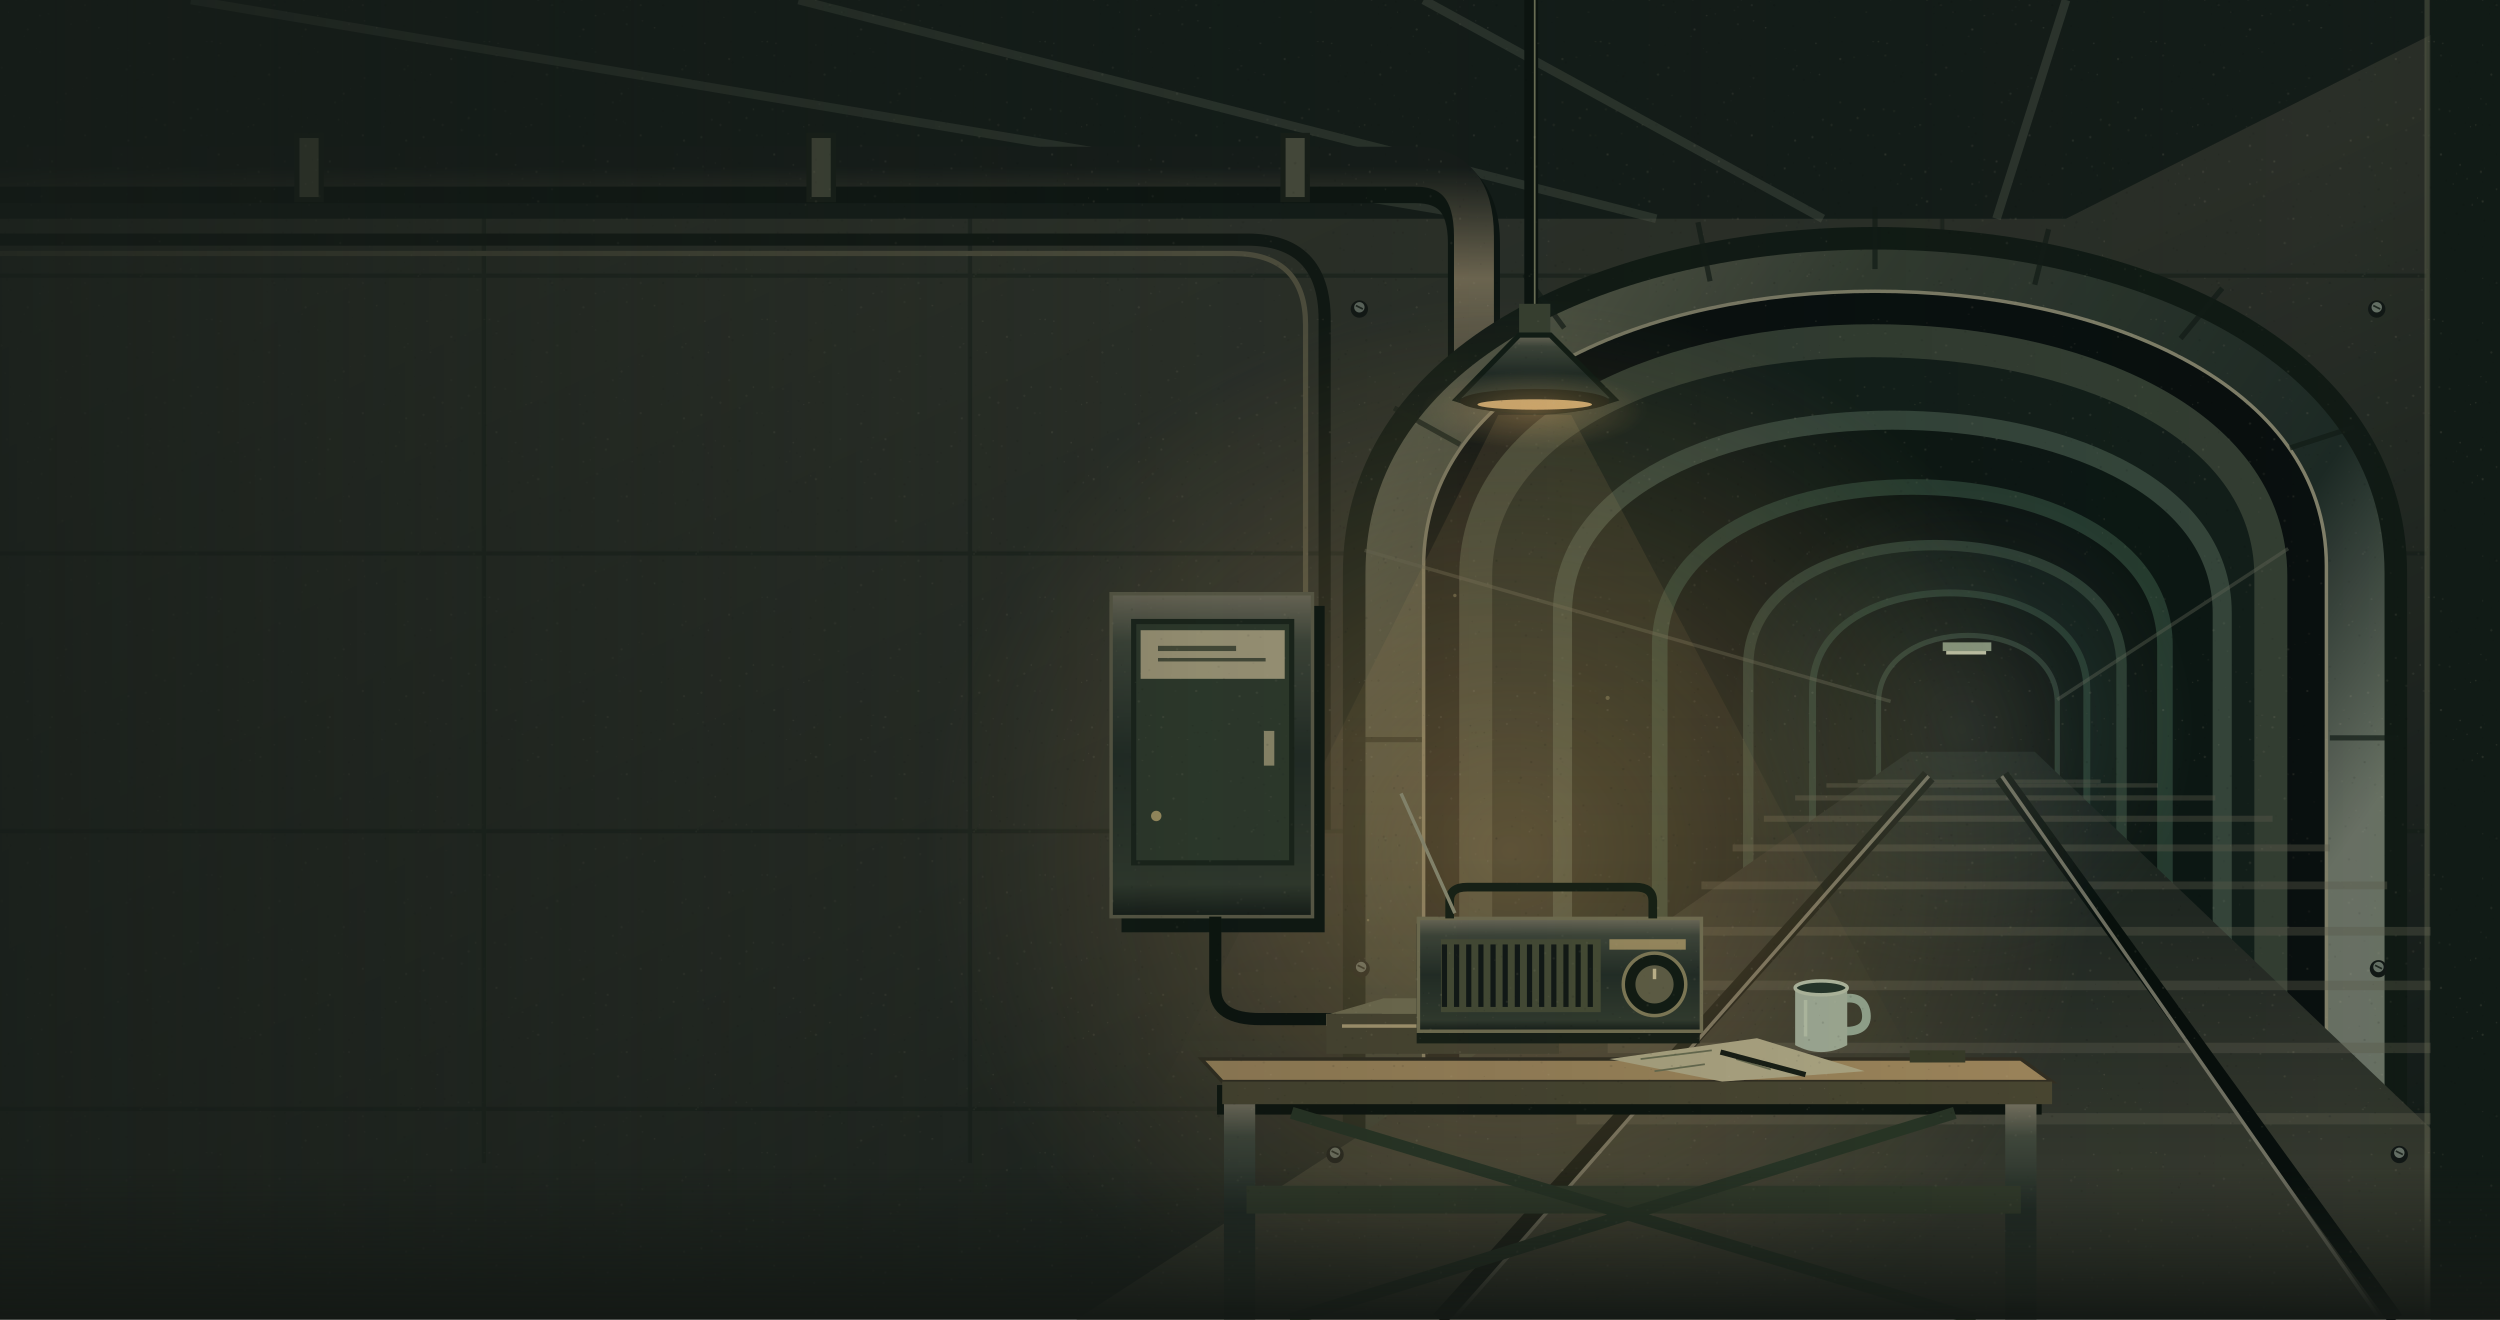
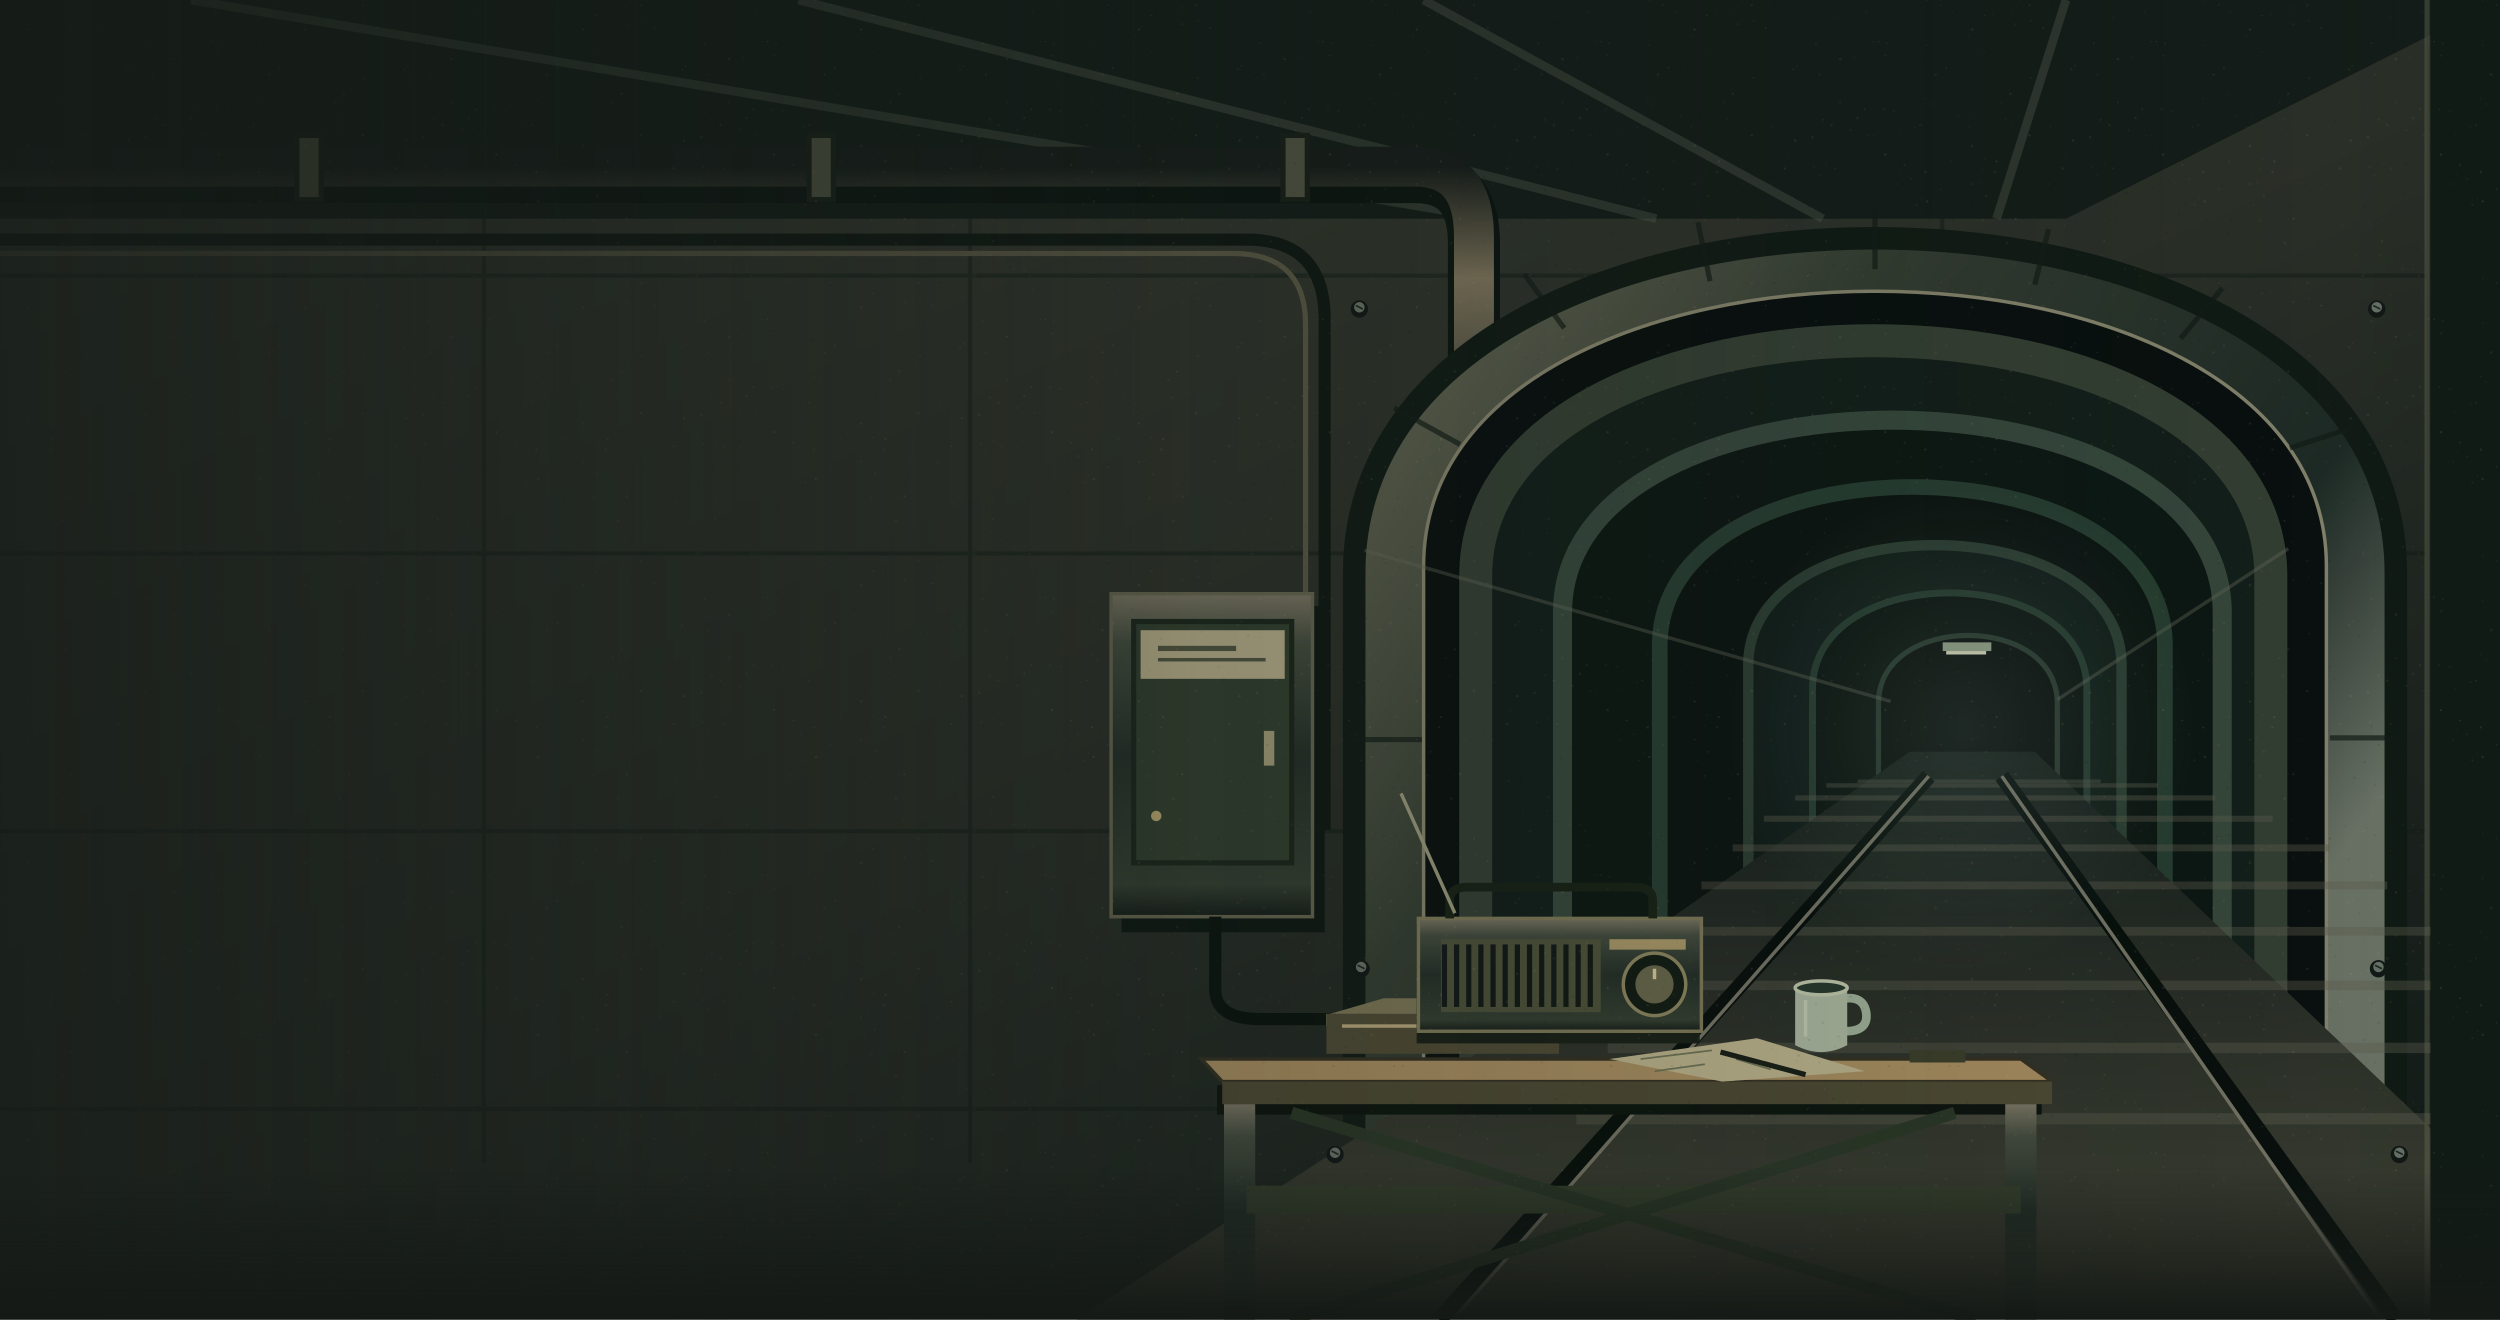
<svg xmlns="http://www.w3.org/2000/svg" width="1440" height="760" viewBox="0 0 1440 760">
  <defs>
    <linearGradient id="wall" x2=".9" y2="1">
      <stop stop-color="#363b31" />
      <stop offset=".55" stop-color="#292e27" />
      <stop offset="1" stop-color="#111a17" />
    </linearGradient>
    <linearGradient id="arch" x2="1" y2=".6">
      <stop stop-color="#6a6c58" />
      <stop offset=".38" stop-color="#333c31" />
      <stop offset=".8" stop-color="#1c2924" />
      <stop offset="1" stop-color="#697164" />
    </linearGradient>
    <linearGradient id="iron" x2="0" y2="1">
      <stop stop-color="#777361" />
      <stop offset=".15" stop-color="#424a3d" />
      <stop offset=".5" stop-color="#232e27" />
      <stop offset=".9" stop-color="#333d30" />
      <stop offset="1" stop-color="#151d18" />
    </linearGradient>
    <linearGradient id="pipe" x2="0" y2="1">
      <stop stop-color="#151c19" />
      <stop offset=".25" stop-color="#7b7259" />
      <stop offset=".45" stop-color="#555445" />
      <stop offset=".8" stop-color="#363f32" />
      <stop offset="1" stop-color="#0e1713" />
    </linearGradient>
    <linearGradient id="floor" x2="0" y2="1">
      <stop stop-color="#151e1b" />
      <stop offset="1" stop-color="#404235" />
    </linearGradient>
    <linearGradient id="cone" x1=".5" x2=".5" y2="1">
      <stop stop-color="#ecc27e" stop-opacity=".12" />
      <stop offset=".7" stop-color="#e9ba71" stop-opacity=".035" />
      <stop offset="1" stop-color="#e9ba71" stop-opacity="0" />
    </linearGradient>
    <radialGradient id="warm">
      <stop stop-color="#edb76e" stop-opacity=".38" />
      <stop offset="1" stop-color="#d7a969" stop-opacity="0" />
    </radialGradient>
    <radialGradient id="cold">
      <stop stop-color="#779488" stop-opacity=".21" />
      <stop offset="1" stop-color="#779488" stop-opacity="0" />
    </radialGradient>
    <linearGradient id="shade">
      <stop stop-color="#161c18" stop-opacity=".8" />
      <stop offset=".48" stop-color="#161c18" stop-opacity=".2" />
      <stop offset="1" stop-color="#161c18" stop-opacity="0" />
    </linearGradient>
    <linearGradient id="bottom" x2="0" y2="1">
      <stop stop-color="#141915" stop-opacity="0" />
      <stop offset="1" stop-color="#141915" />
    </linearGradient>
    <pattern id="grain" width="160" height="160" patternUnits="userSpaceOnUse">
      <circle cx="146" cy="42" r="0.35" fill="#050808" opacity="0.16" />
      <circle cx="136" cy="135" r="0.35" fill="#050808" opacity="0.23" />
      <circle cx="135" cy="123" r="0.65" fill="#050808" opacity="0.23" />
      <circle cx="18" cy="77" r="0.65" fill="#050808" opacity="0.16" />
      <circle cx="13" cy="155" r="0.65" fill="#050808" opacity="0.23" />
      <circle cx="142" cy="62" r="0.2" fill="#ded2b2" opacity="0.13" />
      <circle cx="72" cy="54" r="0.2" fill="#050808" opacity="0.10" />
      <circle cx="82" cy="62" r="0.5" fill="#050808" opacity="0.08" />
      <circle cx="134" cy="77" r="0.65" fill="#050808" opacity="0.11" />
      <circle cx="28" cy="8" r="0.5" fill="#ded2b2" opacity="0.09" />
      <circle cx="23" cy="30" r="0.5" fill="#ded2b2" opacity="0.09" />
      <circle cx="70" cy="89" r="0.35" fill="#ded2b2" opacity="0.19" />
      <circle cx="99" cy="117" r="0.65" fill="#050808" opacity="0.17" />
      <circle cx="116" cy="78" r="0.65" fill="#ded2b2" opacity="0.08" />
      <circle cx="97" cy="97" r="0.5" fill="#ded2b2" opacity="0.19" />
      <circle cx="62" cy="3" r="0.65" fill="#050808" opacity="0.22" />
      <circle cx="41" cy="126" r="0.65" fill="#ded2b2" opacity="0.19" />
      <circle cx="154" cy="72" r="0.65" fill="#050808" opacity="0.15" />
      <circle cx="129" cy="104" r="0.5" fill="#050808" opacity="0.22" />
      <circle cx="123" cy="99" r="0.2" fill="#050808" opacity="0.13" />
      <circle cx="83" cy="42" r="0.2" fill="#ded2b2" opacity="0.23" />
      <circle cx="81" cy="159" r="0.5" fill="#ded2b2" opacity="0.20" />
      <circle cx="90" cy="109" r="0.65" fill="#050808" opacity="0.23" />
      <circle cx="94" cy="150" r="0.2" fill="#ded2b2" opacity="0.12" />
      <circle cx="23" cy="69" r="0.2" fill="#ded2b2" opacity="0.11" />
      <circle cx="48" cy="50" r="0.2" fill="#ded2b2" opacity="0.23" />
      <circle cx="2" cy="146" r="0.65" fill="#050808" opacity="0.08" />
      <circle cx="39" cy="105" r="0.2" fill="#ded2b2" opacity="0.21" />
      <circle cx="35" cy="116" r="0.2" fill="#ded2b2" opacity="0.17" />
      <circle cx="53" cy="142" r="0.35" fill="#ded2b2" opacity="0.13" />
      <circle cx="22" cy="127" r="0.5" fill="#ded2b2" opacity="0.20" />
      <circle cx="4" cy="1" r="0.65" fill="#050808" opacity="0.18" />
      <circle cx="83" cy="134" r="0.35" fill="#050808" opacity="0.10" />
      <circle cx="99" cy="126" r="0.65" fill="#050808" opacity="0.11" />
      <circle cx="21" cy="135" r="0.35" fill="#ded2b2" opacity="0.12" />
      <circle cx="44" cy="106" r="0.35" fill="#ded2b2" opacity="0.21" />
      <circle cx="139" cy="118" r="0.65" fill="#050808" opacity="0.18" />
      <circle cx="60" cy="1" r="0.2" fill="#ded2b2" opacity="0.09" />
      <circle cx="86" cy="47" r="0.5" fill="#050808" opacity="0.12" />
      <circle cx="157" cy="2" r="0.65" fill="#050808" opacity="0.18" />
      <circle cx="146" cy="72" r="0.5" fill="#ded2b2" opacity="0.20" />
      <circle cx="73" cy="40" r="0.65" fill="#ded2b2" opacity="0.14" />
      <circle cx="29" cy="48" r="0.65" fill="#050808" opacity="0.12" />
      <circle cx="97" cy="10" r="0.35" fill="#ded2b2" opacity="0.16" />
      <circle cx="98" cy="157" r="0.2" fill="#050808" opacity="0.11" />
      <circle cx="51" cy="110" r="0.5" fill="#050808" opacity="0.20" />
      <circle cx="79" cy="111" r="0.35" fill="#050808" opacity="0.21" />
      <circle cx="113" cy="102" r="0.2" fill="#050808" opacity="0.20" />
      <circle cx="40" cy="71" r="0.35" fill="#ded2b2" opacity="0.10" />
      <circle cx="47" cy="98" r="0.5" fill="#050808" opacity="0.23" />
      <circle cx="108" cy="33" r="0.35" fill="#ded2b2" opacity="0.21" />
      <circle cx="133" cy="106" r="0.35" fill="#ded2b2" opacity="0.21" />
      <circle cx="101" cy="24" r="0.65" fill="#050808" opacity="0.08" />
      <circle cx="24" cy="113" r="0.65" fill="#ded2b2" opacity="0.16" />
      <circle cx="79" cy="46" r="0.65" fill="#050808" opacity="0.18" />
      <circle cx="60" cy="106" r="0.5" fill="#ded2b2" opacity="0.13" />
      <circle cx="123" cy="77" r="0.2" fill="#050808" opacity="0.22" />
      <circle cx="49" cy="78" r="0.65" fill="#ded2b2" opacity="0.21" />
      <circle cx="62" cy="64" r="0.65" fill="#050808" opacity="0.14" />
      <circle cx="30" cy="50" r="0.2" fill="#050808" opacity="0.13" />
      <circle cx="140" cy="71" r="0.5" fill="#050808" opacity="0.14" />
      <circle cx="74" cy="29" r="0.35" fill="#ded2b2" opacity="0.08" />
      <circle cx="73" cy="15" r="0.65" fill="#050808" opacity="0.13" />
      <circle cx="27" cy="110" r="0.5" fill="#050808" opacity="0.14" />
      <circle cx="15" cy="152" r="0.2" fill="#050808" opacity="0.20" />
      <circle cx="22" cy="66" r="0.65" fill="#050808" opacity="0.09" />
      <circle cx="110" cy="155" r="0.5" fill="#ded2b2" opacity="0.14" />
      <circle cx="37" cy="78" r="0.35" fill="#ded2b2" opacity="0.15" />
      <circle cx="95" cy="89" r="0.5" fill="#050808" opacity="0.13" />
      <circle cx="150" cy="0" r="0.5" fill="#ded2b2" opacity="0.17" />
      <circle cx="16" cy="106" r="0.5" fill="#ded2b2" opacity="0.22" />
      <circle cx="126" cy="32" r="0.65" fill="#ded2b2" opacity="0.11" />
      <circle cx="73" cy="151" r="0.35" fill="#050808" opacity="0.17" />
      <circle cx="51" cy="125" r="0.2" fill="#ded2b2" opacity="0.18" />
      <circle cx="156" cy="49" r="0.35" fill="#050808" opacity="0.17" />
      <circle cx="71" cy="156" r="0.5" fill="#050808" opacity="0.20" />
      <circle cx="88" cy="43" r="0.5" fill="#ded2b2" opacity="0.19" />
      <circle cx="21" cy="28" r="0.2" fill="#ded2b2" opacity="0.23" />
      <circle cx="36" cy="140" r="0.65" fill="#ded2b2" opacity="0.18" />
      <circle cx="156" cy="51" r="0.2" fill="#050808" opacity="0.14" />
      <circle cx="139" cy="93" r="0.2" fill="#050808" opacity="0.22" />
      <circle cx="48" cy="38" r="0.35" fill="#050808" opacity="0.20" />
      <circle cx="82" cy="91" r="0.35" fill="#ded2b2" opacity="0.11" />
      <circle cx="35" cy="52" r="0.2" fill="#050808" opacity="0.17" />
      <circle cx="63" cy="34" r="0.2" fill="#ded2b2" opacity="0.11" />
      <circle cx="139" cy="101" r="0.65" fill="#050808" opacity="0.09" />
      <circle cx="150" cy="92" r="0.5" fill="#050808" opacity="0.13" />
      <circle cx="129" cy="0" r="0.2" fill="#ded2b2" opacity="0.21" />
      <circle cx="39" cy="70" r="0.35" fill="#ded2b2" opacity="0.10" />
      <circle cx="30" cy="93" r="0.65" fill="#ded2b2" opacity="0.21" />
      <circle cx="15" cy="143" r="0.2" fill="#ded2b2" opacity="0.15" />
      <circle cx="100" cy="86" r="0.5" fill="#050808" opacity="0.14" />
      <circle cx="88" cy="56" r="0.2" fill="#050808" opacity="0.14" />
      <circle cx="25" cy="5" r="0.5" fill="#050808" opacity="0.08" />
      <circle cx="135" cy="44" r="0.65" fill="#050808" opacity="0.23" />
      <circle cx="113" cy="101" r="0.5" fill="#050808" opacity="0.19" />
      <circle cx="50" cy="102" r="0.65" fill="#050808" opacity="0.10" />
      <circle cx="94" cy="13" r="0.35" fill="#050808" opacity="0.13" />
      <circle cx="82" cy="158" r="0.5" fill="#ded2b2" opacity="0.13" />
      <circle cx="92" cy="94" r="0.35" fill="#ded2b2" opacity="0.20" />
      <circle cx="79" cy="151" r="0.2" fill="#050808" opacity="0.21" />
      <circle cx="56" cy="57" r="0.2" fill="#ded2b2" opacity="0.17" />
      <circle cx="132" cy="143" r="0.5" fill="#050808" opacity="0.22" />
      <circle cx="149" cy="57" r="0.35" fill="#ded2b2" opacity="0.21" />
      <circle cx="100" cy="151" r="0.5" fill="#050808" opacity="0.18" />
      <circle cx="158" cy="109" r="0.5" fill="#ded2b2" opacity="0.19" />
      <circle cx="114" cy="147" r="0.35" fill="#050808" opacity="0.09" />
      <circle cx="52" cy="44" r="0.65" fill="#050808" opacity="0.08" />
      <circle cx="158" cy="4" r="0.65" fill="#050808" opacity="0.19" />
      <circle cx="35" cy="69" r="0.5" fill="#ded2b2" opacity="0.15" />
      <circle cx="41" cy="14" r="0.65" fill="#ded2b2" opacity="0.12" />
      <circle cx="33" cy="89" r="0.2" fill="#050808" opacity="0.09" />
      <circle cx="52" cy="149" r="0.2" fill="#ded2b2" opacity="0.09" />
      <circle cx="122" cy="24" r="0.5" fill="#ded2b2" opacity="0.20" />
      <circle cx="11" cy="116" r="0.35" fill="#050808" opacity="0.18" />
      <circle cx="15" cy="0" r="0.35" fill="#ded2b2" opacity="0.21" />
      <circle cx="135" cy="100" r="0.35" fill="#ded2b2" opacity="0.13" />
      <circle cx="130" cy="119" r="0.35" fill="#050808" opacity="0.15" />
      <circle cx="106" cy="94" r="0.65" fill="#050808" opacity="0.23" />
      <circle cx="18" cy="118" r="0.35" fill="#ded2b2" opacity="0.22" />
      <circle cx="95" cy="72" r="0.65" fill="#ded2b2" opacity="0.17" />
      <circle cx="92" cy="139" r="0.5" fill="#ded2b2" opacity="0.24" />
      <circle cx="102" cy="92" r="0.2" fill="#ded2b2" opacity="0.09" />
      <circle cx="86" cy="25" r="0.5" fill="#ded2b2" opacity="0.21" />
      <circle cx="96" cy="153" r="0.65" fill="#050808" opacity="0.21" />
      <circle cx="50" cy="12" r="0.5" fill="#ded2b2" opacity="0.14" />
      <circle cx="48" cy="102" r="0.5" fill="#050808" opacity="0.10" />
      <circle cx="23" cy="92" r="0.5" fill="#ded2b2" opacity="0.13" />
      <circle cx="101" cy="43" r="0.2" fill="#050808" opacity="0.18" />
      <circle cx="14" cy="73" r="0.35" fill="#ded2b2" opacity="0.20" />
      <circle cx="151" cy="97" r="0.2" fill="#ded2b2" opacity="0.18" />
      <circle cx="124" cy="33" r="0.2" fill="#050808" opacity="0.23" />
      <circle cx="90" cy="69" r="0.65" fill="#ded2b2" opacity="0.13" />
      <circle cx="154" cy="46" r="0.2" fill="#050808" opacity="0.09" />
      <circle cx="92" cy="127" r="0.5" fill="#ded2b2" opacity="0.10" />
      <circle cx="151" cy="136" r="0.35" fill="#050808" opacity="0.20" />
      <circle cx="65" cy="71" r="0.5" fill="#050808" opacity="0.20" />
      <circle cx="20" cy="105" r="0.35" fill="#ded2b2" opacity="0.18" />
      <circle cx="56" cy="67" r="0.2" fill="#050808" opacity="0.09" />
      <circle cx="70" cy="31" r="0.35" fill="#050808" opacity="0.10" />
      <circle cx="143" cy="51" r="0.35" fill="#050808" opacity="0.09" />
      <circle cx="62" cy="3" r="0.5" fill="#050808" opacity="0.13" />
      <circle cx="149" cy="99" r="0.65" fill="#ded2b2" opacity="0.20" />
      <circle cx="43" cy="0" r="0.35" fill="#ded2b2" opacity="0.15" />
      <circle cx="30" cy="25" r="0.65" fill="#050808" opacity="0.09" />
      <circle cx="100" cy="59" r="0.65" fill="#ded2b2" opacity="0.11" />
      <circle cx="100" cy="119" r="0.5" fill="#050808" opacity="0.10" />
      <circle cx="61" cy="73" r="0.5" fill="#ded2b2" opacity="0.11" />
      <circle cx="143" cy="73" r="0.35" fill="#ded2b2" opacity="0.23" />
      <circle cx="60" cy="22" r="0.2" fill="#050808" opacity="0.19" />
      <circle cx="155" cy="43" r="0.65" fill="#ded2b2" opacity="0.18" />
      <circle cx="49" cy="3" r="0.65" fill="#ded2b2" opacity="0.15" />
      <circle cx="38" cy="126" r="0.5" fill="#ded2b2" opacity="0.09" />
      <circle cx="100" cy="34" r="0.65" fill="#ded2b2" opacity="0.20" />
      <circle cx="77" cy="147" r="0.5" fill="#ded2b2" opacity="0.12" />
      <circle cx="84" cy="79" r="0.65" fill="#ded2b2" opacity="0.20" />
      <circle cx="70" cy="55" r="0.2" fill="#ded2b2" opacity="0.20" />
      <circle cx="85" cy="96" r="0.65" fill="#ded2b2" opacity="0.11" />
      <circle cx="150" cy="26" r="0.35" fill="#ded2b2" opacity="0.22" />
      <circle cx="89" cy="137" r="0.35" fill="#ded2b2" opacity="0.10" />
      <circle cx="134" cy="77" r="0.5" fill="#ded2b2" opacity="0.10" />
      <circle cx="104" cy="155" r="0.65" fill="#ded2b2" opacity="0.10" />
      <circle cx="62" cy="101" r="0.5" fill="#050808" opacity="0.15" />
      <circle cx="150" cy="116" r="0.65" fill="#ded2b2" opacity="0.23" />
      <circle cx="141" cy="103" r="0.5" fill="#ded2b2" opacity="0.15" />
      <circle cx="68" cy="125" r="0.2" fill="#ded2b2" opacity="0.16" />
      <circle cx="88" cy="1" r="0.5" fill="#050808" opacity="0.20" />
      <circle cx="157" cy="146" r="0.2" fill="#050808" opacity="0.16" />
      <circle cx="115" cy="7" r="0.5" fill="#ded2b2" opacity="0.11" />
      <circle cx="106" cy="75" r="0.65" fill="#ded2b2" opacity="0.11" />
      <circle cx="75" cy="131" r="0.5" fill="#050808" opacity="0.15" />
      <circle cx="77" cy="16" r="0.2" fill="#050808" opacity="0.16" />
      <circle cx="41" cy="4" r="0.5" fill="#ded2b2" opacity="0.08" />
      <circle cx="137" cy="95" r="0.5" fill="#ded2b2" opacity="0.24" />
      <circle cx="73" cy="65" r="0.2" fill="#ded2b2" opacity="0.10" />
      <circle cx="141" cy="87" r="0.2" fill="#050808" opacity="0.15" />
      <circle cx="147" cy="114" r="0.35" fill="#ded2b2" opacity="0.19" />
      <circle cx="134" cy="144" r="0.5" fill="#050808" opacity="0.21" />
      <circle cx="68" cy="68" r="0.35" fill="#050808" opacity="0.11" />
      <circle cx="159" cy="116" r="0.35" fill="#050808" opacity="0.08" />
      <circle cx="88" cy="101" r="0.5" fill="#ded2b2" opacity="0.12" />
      <circle cx="37" cy="58" r="0.2" fill="#ded2b2" opacity="0.22" />
      <circle cx="147" cy="36" r="0.65" fill="#050808" opacity="0.22" />
      <circle cx="120" cy="85" r="0.5" fill="#050808" opacity="0.19" />
      <circle cx="91" cy="147" r="0.35" fill="#ded2b2" opacity="0.21" />
      <circle cx="1" cy="16" r="0.65" fill="#050808" opacity="0.09" />
      <circle cx="144" cy="118" r="0.5" fill="#ded2b2" opacity="0.18" />
      <circle cx="101" cy="158" r="0.2" fill="#050808" opacity="0.23" />
      <circle cx="15" cy="130" r="0.2" fill="#ded2b2" opacity="0.09" />
      <circle cx="1" cy="39" r="0.65" fill="#ded2b2" opacity="0.16" />
      <circle cx="150" cy="142" r="0.5" fill="#050808" opacity="0.12" />
      <circle cx="88" cy="39" r="0.35" fill="#050808" opacity="0.14" />
      <circle cx="79" cy="57" r="0.2" fill="#050808" opacity="0.12" />
      <circle cx="74" cy="81" r="0.65" fill="#ded2b2" opacity="0.20" />
      <circle cx="56" cy="130" r="0.35" fill="#050808" opacity="0.12" />
      <circle cx="55" cy="140" r="0.35" fill="#050808" opacity="0.19" />
      <circle cx="88" cy="132" r="0.65" fill="#050808" opacity="0.15" />
      <circle cx="28" cy="157" r="0.35" fill="#050808" opacity="0.10" />
      <circle cx="8" cy="67" r="0.35" fill="#ded2b2" opacity="0.21" />
      <circle cx="40" cy="152" r="0.5" fill="#ded2b2" opacity="0.11" />
      <circle cx="17" cy="125" r="0.2" fill="#050808" opacity="0.23" />
      <circle cx="6" cy="63" r="0.35" fill="#050808" opacity="0.23" />
      <circle cx="159" cy="26" r="0.35" fill="#050808" opacity="0.23" />
      <circle cx="17" cy="68" r="0.35" fill="#ded2b2" opacity="0.16" />
      <circle cx="116" cy="32" r="0.2" fill="#ded2b2" opacity="0.14" />
      <circle cx="85" cy="22" r="0.2" fill="#050808" opacity="0.11" />
      <circle cx="150" cy="72" r="0.5" fill="#050808" opacity="0.09" />
      <circle cx="38" cy="54" r="0.65" fill="#ded2b2" opacity="0.19" />
      <circle cx="3" cy="55" r="0.35" fill="#ded2b2" opacity="0.16" />
      <circle cx="58" cy="95" r="0.35" fill="#050808" opacity="0.15" />
      <circle cx="72" cy="74" r="0.2" fill="#050808" opacity="0.10" />
      <circle cx="126" cy="31" r="0.5" fill="#050808" opacity="0.20" />
      <circle cx="5" cy="7" r="0.35" fill="#ded2b2" opacity="0.19" />
      <circle cx="152" cy="60" r="0.5" fill="#ded2b2" opacity="0.12" />
      <circle cx="126" cy="89" r="0.65" fill="#ded2b2" opacity="0.23" />
      <circle cx="154" cy="4" r="0.35" fill="#050808" opacity="0.21" />
      <circle cx="127" cy="10" r="0.2" fill="#050808" opacity="0.09" />
      <circle cx="12" cy="31" r="0.65" fill="#050808" opacity="0.19" />
      <circle cx="121" cy="116" r="0.35" fill="#050808" opacity="0.13" />
      <circle cx="84" cy="155" r="0.2" fill="#ded2b2" opacity="0.23" />
      <circle cx="33" cy="59" r="0.65" fill="#ded2b2" opacity="0.11" />
      <circle cx="16" cy="84" r="0.65" fill="#ded2b2" opacity="0.20" />
      <circle cx="20" cy="115" r="0.5" fill="#050808" opacity="0.10" />
      <circle cx="132" cy="38" r="0.2" fill="#ded2b2" opacity="0.11" />
      <circle cx="68" cy="28" r="0.35" fill="#ded2b2" opacity="0.10" />
      <circle cx="66" cy="147" r="0.2" fill="#050808" opacity="0.09" />
      <circle cx="53" cy="152" r="0.35" fill="#050808" opacity="0.21" />
      <circle cx="131" cy="47" r="0.5" fill="#050808" opacity="0.22" />
      <circle cx="105" cy="111" r="0.65" fill="#050808" opacity="0.18" />
      <circle cx="144" cy="101" r="0.2" fill="#050808" opacity="0.20" />
      <circle cx="86" cy="98" r="0.65" fill="#050808" opacity="0.16" />
      <circle cx="51" cy="85" r="0.2" fill="#050808" opacity="0.12" />
      <circle cx="110" cy="68" r="0.65" fill="#ded2b2" opacity="0.18" />
      <circle cx="127" cy="25" r="0.5" fill="#ded2b2" opacity="0.17" />
      <circle cx="118" cy="155" r="0.2" fill="#ded2b2" opacity="0.20" />
      <circle cx="119" cy="78" r="0.35" fill="#ded2b2" opacity="0.14" />
      <circle cx="6" cy="7" r="0.65" fill="#050808" opacity="0.19" />
      <circle cx="128" cy="134" r="0.65" fill="#050808" opacity="0.21" />
      <circle cx="41" cy="119" r="0.65" fill="#050808" opacity="0.17" />
      <circle cx="109" cy="84" r="0.2" fill="#050808" opacity="0.10" />
      <circle cx="88" cy="105" r="0.2" fill="#050808" opacity="0.23" />
      <circle cx="37" cy="52" r="0.2" fill="#ded2b2" opacity="0.18" />
      <circle cx="150" cy="105" r="0.5" fill="#050808" opacity="0.13" />
      <circle cx="100" cy="48" r="0.2" fill="#050808" opacity="0.12" />
      <circle cx="87" cy="87" r="0.35" fill="#050808" opacity="0.15" />
      <circle cx="158" cy="89" r="0.5" fill="#050808" opacity="0.17" />
      <circle cx="125" cy="63" r="0.65" fill="#ded2b2" opacity="0.10" />
      <circle cx="151" cy="127" r="0.65" fill="#050808" opacity="0.15" />
      <circle cx="73" cy="94" r="0.5" fill="#050808" opacity="0.14" />
      <circle cx="16" cy="79" r="0.35" fill="#050808" opacity="0.19" />
      <circle cx="5" cy="127" r="0.65" fill="#050808" opacity="0.18" />
      <circle cx="158" cy="3" r="0.65" fill="#ded2b2" opacity="0.10" />
      <circle cx="4" cy="93" r="0.65" fill="#ded2b2" opacity="0.09" />
      <circle cx="68" cy="97" r="0.65" fill="#ded2b2" opacity="0.19" />
      <circle cx="43" cy="115" r="0.5" fill="#050808" opacity="0.15" />
      <circle cx="42" cy="51" r="0.2" fill="#ded2b2" opacity="0.21" />
      <circle cx="112" cy="144" r="0.65" fill="#050808" opacity="0.16" />
      <circle cx="102" cy="36" r="0.65" fill="#050808" opacity="0.15" />
      <circle cx="120" cy="108" r="0.65" fill="#050808" opacity="0.16" />
      <circle cx="76" cy="128" r="0.65" fill="#050808" opacity="0.22" />
      <circle cx="95" cy="89" r="0.2" fill="#ded2b2" opacity="0.18" />
      <circle cx="31" cy="150" r="0.35" fill="#050808" opacity="0.13" />
      <circle cx="39" cy="6" r="0.5" fill="#ded2b2" opacity="0.08" />
      <circle cx="114" cy="63" r="0.5" fill="#ded2b2" opacity="0.22" />
      <circle cx="154" cy="8" r="0.35" fill="#050808" opacity="0.20" />
      <circle cx="43" cy="23" r="0.2" fill="#050808" opacity="0.22" />
      <circle cx="73" cy="112" r="0.2" fill="#ded2b2" opacity="0.23" />
      <circle cx="37" cy="57" r="0.2" fill="#050808" opacity="0.15" />
      <circle cx="69" cy="130" r="0.5" fill="#ded2b2" opacity="0.14" />
      <circle cx="29" cy="99" r="0.65" fill="#ded2b2" opacity="0.18" />
      <circle cx="10" cy="41" r="0.35" fill="#ded2b2" opacity="0.10" />
      <circle cx="82" cy="119" r="0.65" fill="#050808" opacity="0.21" />
      <circle cx="3" cy="134" r="0.65" fill="#050808" opacity="0.18" />
      <circle cx="14" cy="21" r="0.5" fill="#ded2b2" opacity="0.10" />
      <circle cx="97" cy="123" r="0.5" fill="#050808" opacity="0.17" />
      <circle cx="8" cy="134" r="0.65" fill="#050808" opacity="0.16" />
      <circle cx="113" cy="159" r="0.65" fill="#ded2b2" opacity="0.11" />
      <circle cx="101" cy="104" r="0.2" fill="#ded2b2" opacity="0.21" />
      <circle cx="85" cy="128" r="0.35" fill="#ded2b2" opacity="0.11" />
      <circle cx="24" cy="39" r="0.35" fill="#050808" opacity="0.10" />
      <circle cx="61" cy="124" r="0.5" fill="#050808" opacity="0.12" />
      <circle cx="83" cy="157" r="0.5" fill="#050808" opacity="0.17" />
      <circle cx="2" cy="76" r="0.2" fill="#ded2b2" opacity="0.09" />
      <circle cx="115" cy="6" r="0.2" fill="#050808" opacity="0.09" />
      <circle cx="137" cy="67" r="0.2" fill="#050808" opacity="0.16" />
      <circle cx="16" cy="17" r="0.65" fill="#ded2b2" opacity="0.22" />
      <circle cx="57" cy="16" r="0.5" fill="#ded2b2" opacity="0.24" />
      <circle cx="155" cy="30" r="0.35" fill="#050808" opacity="0.17" />
      <circle cx="55" cy="102" r="0.5" fill="#050808" opacity="0.21" />
      <circle cx="23" cy="9" r="0.5" fill="#ded2b2" opacity="0.20" />
      <circle cx="49" cy="97" r="0.2" fill="#050808" opacity="0.09" />
      <circle cx="147" cy="82" r="0.2" fill="#050808" opacity="0.20" />
      <circle cx="131" cy="64" r="0.65" fill="#ded2b2" opacity="0.10" />
      <circle cx="136" cy="42" r="0.35" fill="#050808" opacity="0.24" />
      <circle cx="119" cy="24" r="0.35" fill="#ded2b2" opacity="0.22" />
      <circle cx="50" cy="45" r="0.65" fill="#ded2b2" opacity="0.11" />
      <circle cx="22" cy="98" r="0.35" fill="#ded2b2" opacity="0.18" />
      <circle cx="20" cy="92" r="0.35" fill="#050808" opacity="0.21" />
      <circle cx="140" cy="156" r="0.5" fill="#050808" opacity="0.19" />
      <circle cx="75" cy="38" r="0.5" fill="#ded2b2" opacity="0.16" />
    </pattern>
    <pattern id="wall-lines" width="280" height="160" patternUnits="userSpaceOnUse">
      <path d="M0 159H280M279 0v160" stroke="#111b15" stroke-width="3" opacity=".5" />
      <path d="M0 162H280M282 0v160" stroke="#9c9a79" opacity=".12" />
    </pattern>
  </defs>
  <path fill="url(#wall)" d="M0 0H1440V760H0z" />
  <path fill="url(#wall-lines)" d="M0 0H1440V670H0z" />
  <path d="M0 0H1440L1190 126H0Z" fill="#131c18" />
  <g stroke="#596152" stroke-width="5" opacity=".36">
    <path d="M110 0L860 126M460 0L954 126M820 0L1050 126M1190 0L1150 126" />
  </g>
  <path d="M0 102H815Q849 102 849 140V353" fill="none" stroke="#0b1410" stroke-width="30" />
  <path d="M0 96H815Q849 96 849 136V353" fill="none" stroke="url(#pipe)" stroke-width="23" />
  <g fill="#4d5141" stroke="#171f18" stroke-width="3">
    <path d="M171 78h14v37h-14zM466 78h14v37h-14zM739 78h14v37h-14zM831 231h37v14h-37z" />
  </g>
  <path d="M0 138H718Q763 138 763 184V478" fill="none" stroke="#0f1712" stroke-width="7" />
  <path d="M0 146H710Q752 146 752 187V452" fill="none" stroke="#575643" stroke-width="3" />
  <path d="M780 653V330C780 73 1380 73 1380 330V653" fill="url(#arch)" stroke="#101a14" stroke-width="13" />
  <path d="M820 653V326C820 115 1340 115 1340 326V653" fill="#080f0e" stroke="#82816a" stroke-width="2" />
  <path d="M850 654V332C850 151 1308 151 1308 332V654" fill="#121e19" stroke="#333e32" stroke-width="19" />
  <path d="M900 655V353C900 205 1280 205 1280 353V655" fill="#0c1713" stroke="#35463b" stroke-width="11" />
  <path d="M956 658V372C956 250 1247 250 1247 372V658" fill="#0b1411" stroke="#263c30" stroke-width="9" />
  <path d="M1007 636V383C1007 291 1222 291 1222 383V636" fill="#101c18" stroke="#2a3c31" stroke-width="6" />
  <path d="M1044 608V397C1044 323 1202 323 1202 397V608" fill="#0a1310" stroke="#24392e" stroke-width="4" />
  <path d="M1082 588V405C1082 353 1185 353 1185 405V588" fill="#080e0c" stroke="#27382e" stroke-width="3" />
  <path d="M780 656L1100 433H1172L1440 688V760H620Z" fill="url(#floor)" />
  <path d="M1070 450.0 L1210 450.0" stroke="#595b4c" stroke-width="2.0" opacity=".4" />
  <path d="M1052 452.4 L1243 452.4" stroke="#595b4c" stroke-width="2.5" opacity=".4" />
  <path d="M1034 459.6 L1276 459.6" stroke="#595b4c" stroke-width="3.0" opacity=".4" />
  <path d="M1016 471.6 L1309 471.6" stroke="#595b4c" stroke-width="3.5" opacity=".4" />
  <path d="M998 488.4 L1342 488.4" stroke="#595b4c" stroke-width="4.0" opacity=".4" />
  <path d="M980 510.0 L1375 510.0" stroke="#595b4c" stroke-width="4.5" opacity=".4" />
  <path d="M962 536.4 L1408 536.4" stroke="#595b4c" stroke-width="5.0" opacity=".4" />
  <path d="M944 567.6 L1441 567.6" stroke="#595b4c" stroke-width="5.5" opacity=".4" />
  <path d="M926 603.6 L1474 603.6" stroke="#595b4c" stroke-width="6.0" opacity=".4" />
  <path d="M908 644.4 L1507 644.4" stroke="#595b4c" stroke-width="6.5" opacity=".4" />
  <g fill="none">
    <path d="M1111 447L829 760M1153 447L1380 760" stroke="#070f0c" stroke-width="9" />
    <path d="M1111 447L837 760M1153 447L1371 760" stroke="#727263" stroke-width="2" />
  </g>
  <path d="M786 317L1089 404M1318 316L1185 403" stroke="#626757" stroke-width="2" opacity=".4" />
  <ellipse cx="1130" cy="420" rx="135" ry="140" fill="url(#cold)" />
  <path d="M1119 370h28v5h-28z" fill="#8a9b83" />
  <path d="M1121 375h23v2h-23z" fill="#c4caae" />
  <g fill="none" stroke="#111b15" stroke-width="3" opacity=".7">
    <path d="M803 235l38 21M878 158l23 31M978 128l7 34M1080 119v36M1180 132l-8 32M1280 166l-24 29M1356 246l-37 12M779 426h40M1342 425h40" />
  </g>
  <g transform="translate(783 178)">
    <circle r="5" fill="#111715" />
    <circle cy="-1" r="3" fill="#657066" />
    <path d="M-2 -2L2 0" stroke="#202822" />
  </g>
  <g transform="translate(1369 178)">
    <circle r="5" fill="#111715" />
    <circle cy="-1" r="3" fill="#657066" />
    <path d="M-2 -2L2 0" stroke="#202822" />
  </g>
  <g transform="translate(784 558)">
    <circle r="5" fill="#111715" />
    <circle cy="-1" r="3" fill="#657066" />
    <path d="M-2 -2L2 0" stroke="#202822" />
  </g>
  <g transform="translate(1370 558)">
    <circle r="5" fill="#111715" />
    <circle cy="-1" r="3" fill="#657066" />
    <path d="M-2 -2L2 0" stroke="#202822" />
  </g>
  <g transform="translate(769 665)">
    <circle r="5" fill="#111715" />
    <circle cy="-1" r="3" fill="#657066" />
    <path d="M-2 -2L2 0" stroke="#202822" />
  </g>
  <g transform="translate(1382 665)">
    <circle r="5" fill="#111715" />
    <circle cy="-1" r="3" fill="#657066" />
    <path d="M-2 -2L2 0" stroke="#202822" />
  </g>
  <path d="M1400 0h40v760h-40z" fill="#111b16" />
  <path d="M1398 0v760" stroke="#6b6e57" stroke-width="3" opacity=".4" />
-   <ellipse cx="870" cy="490" rx="335" ry="320" fill="url(#warm)" />
-   <path d="M882 0V180" stroke="#0a130e" stroke-width="8" />
-   <path d="M884 0V177" stroke="#777a5d" stroke-width="1" />
-   <path d="M875 175h18v20h-18z" fill="#3c4433" />
-   <path d="M875 193L839 230Q884 245 930 230L893 193Z" fill="url(#iron)" stroke="#111c14" stroke-width="3" />
-   <ellipse cx="884" cy="231" rx="43" ry="7" fill="#191e14" />
-   <ellipse cx="884" cy="233" rx="33" ry="3" fill="#e9bf7e" />
-   <path d="M863 239L666 633H1114L905 239Z" fill="url(#cone)" />
-   <ellipse cx="884" cy="236" rx="65" ry="23" fill="url(#warm)" />
-   <g fill="#d5bf88" opacity=".35">
-     <circle cx="838" cy="343" r="1" />
-     <circle cx="926" cy="402" r="1.2" />
-     <circle cx="818" cy="471" r=".8" />
-     <circle cx="937" cy="546" r="1" />
-     <circle cx="788" cy="530" r=".7" />
-   </g>
  <path d="M646 349h117v188H646z" fill="#0d1711" />
  <path d="M640 342h116v186H640z" fill="url(#iron)" stroke="#63624d" stroke-width="2" />
  <path d="M653 358h91v139h-91z" fill="#303d2e" stroke="#1a251b" stroke-width="3" />
  <path d="M657 363h83v28h-83z" fill="#b0a785" />
  <path d="M667 372h45v3h-45zM667 379h62v2h-62z" fill="#4c513d" />
  <path d="M728 421h6v20h-6z" fill="#9c9875" />
  <circle cx="666" cy="470" r="3" fill="#b1a16d" />
  <path d="M700 528v42q0 17 26 17h70" fill="none" stroke="#0a130d" stroke-width="7" />
  <path d="M764 584h16v7h-16z" fill="#9c9270" />
  <path d="M701 625H1176V642H701Z" fill="#0c140e" />
  <path d="M692 610H1164L1182 623H704Z" fill="#a38a5e" stroke="#332f22" stroke-width="2" />
  <path d="M704 623H1182V636H704Z" fill="#4b4832" />
  <path d="M705 636h18v124h-18zM1155 636h18v124h-18z" fill="url(#iron)" />
  <path d="M718 683H1164V699H718z" fill="#343e2c" />
  <path d="M744 641L1138 760M1126 641L743 760" stroke="#293626" stroke-width="7" />
  <path d="M764 584h134v23H764Z" fill="#4d4934" />
  <path d="M766 584l31-9h112l-11 9" fill="#787355" />
  <path d="M773 591h114" stroke="#b3a37a" stroke-width="2" />
  <path d="M816 532h163v69H816z" fill="#171f16" />
  <path d="M817 529h163v65H817z" fill="url(#iron)" stroke="#7a7657" stroke-width="2" />
  <path d="M830 541h92v42h-92z" fill="#4a5038" />
  <path d="M832 544v36" stroke="#111815" stroke-width="3" />
  <path d="M839 544v36" stroke="#111815" stroke-width="3" />
  <path d="M846 544v36" stroke="#111815" stroke-width="3" />
  <path d="M853 544v36" stroke="#111815" stroke-width="3" />
  <path d="M860 544v36" stroke="#111815" stroke-width="3" />
  <path d="M867 544v36" stroke="#111815" stroke-width="3" />
  <path d="M874 544v36" stroke="#111815" stroke-width="3" />
  <path d="M881 544v36" stroke="#111815" stroke-width="3" />
  <path d="M888 544v36" stroke="#111815" stroke-width="3" />
  <path d="M895 544v36" stroke="#111815" stroke-width="3" />
  <path d="M902 544v36" stroke="#111815" stroke-width="3" />
  <path d="M909 544v36" stroke="#111815" stroke-width="3" />
  <path d="M916 544v36" stroke="#111815" stroke-width="3" />
  <circle cx="953" cy="567" r="18" fill="#111b13" stroke="#89825d" stroke-width="2" />
  <circle cx="953" cy="567" r="11" fill="#656349" />
  <path d="M953 558v6" stroke="#d0c398" stroke-width="2" />
  <path d="M927 541h44v6h-44z" fill="#d1b579" opacity=".7" />
  <path d="M835 529v-10q0-8 10-8h97q10 0 10 8v10" fill="none" stroke="#172115" stroke-width="5" />
  <path d="M838 526L807 457" stroke="#969579" stroke-width="2" />
  <path d="M927 610l85-12 62 19-82 6z" fill="#b6ae89" />
  <path d="M945 610l41-5m-33 12 29-4m18-3 20 6" stroke="#6c7053" stroke-width="1" />
  <path d="M991 606l49 13" stroke="#181e14" stroke-width="3" />
  <path d="M1063 575q11-1 12 9t-12 10" fill="none" stroke="#9aab94" stroke-width="5" />
  <path d="M1034 569h30v33q-15 8-30 0z" fill="#a7b29b" />
  <ellipse cx="1049" cy="569" rx="15" ry="4" fill="#26372a" stroke="#bac2a7" stroke-width="2" />
  <path d="M1040 576v21" stroke="#dae0c0" opacity=".4" stroke-width="2" />
  <path d="M1100 605h32v7h-32z" fill="#393d29" />
  <path d="M0 0H1440V760H0Z" fill="url(#grain)" opacity=".48" />
  <path d="M0 0H1440V760H0Z" fill="url(#shade)" />
  <path d="M0 672H1440V760H0Z" fill="url(#bottom)" />
</svg>
